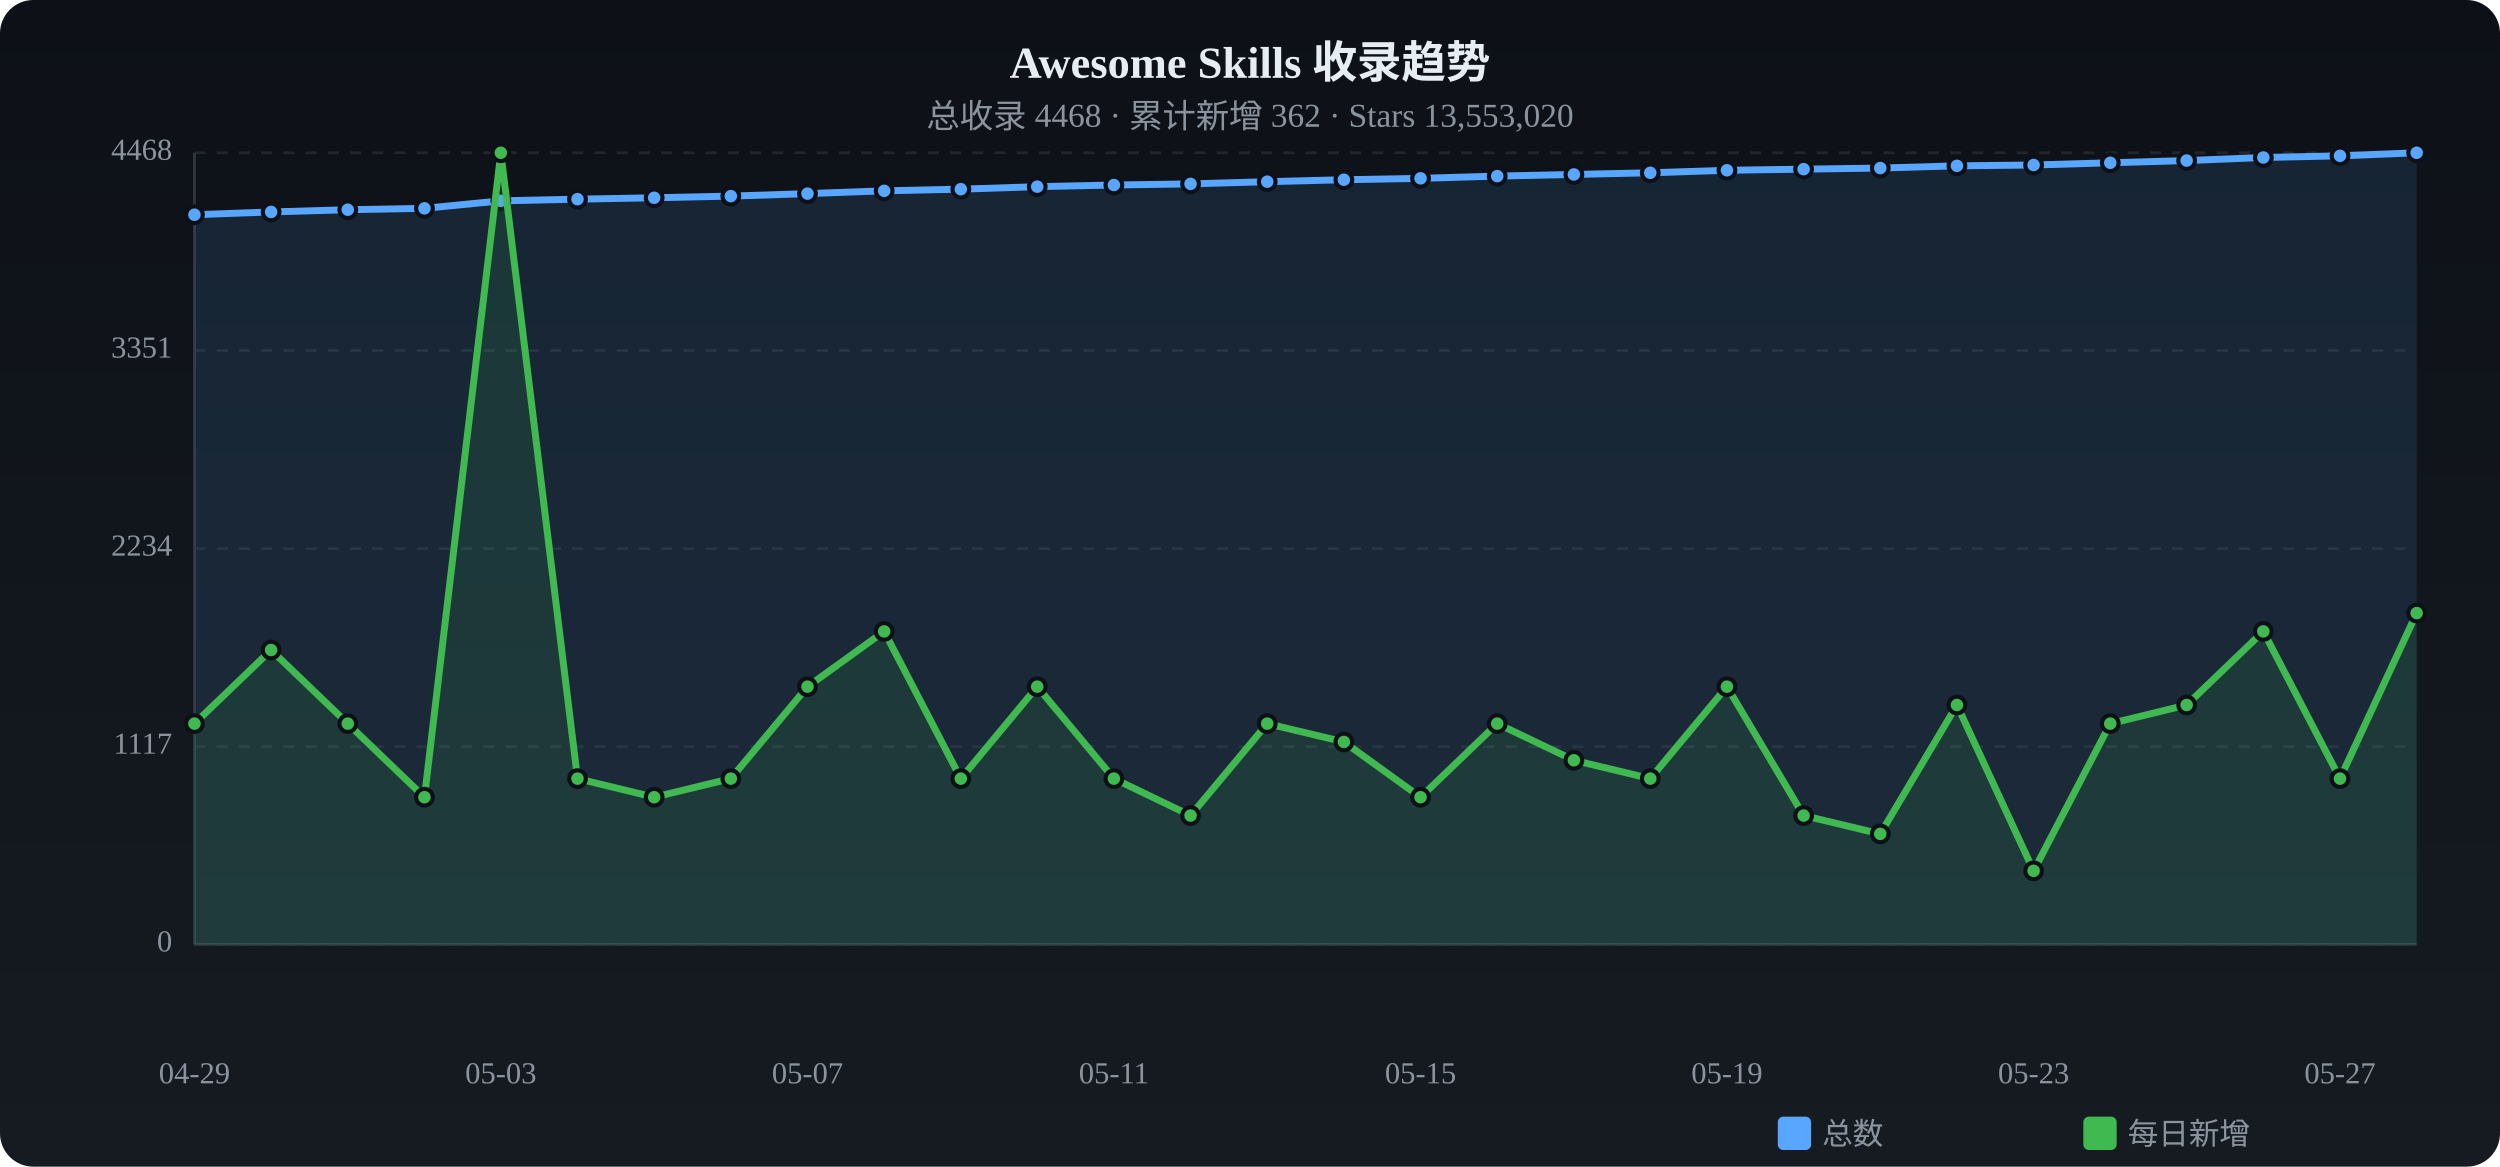
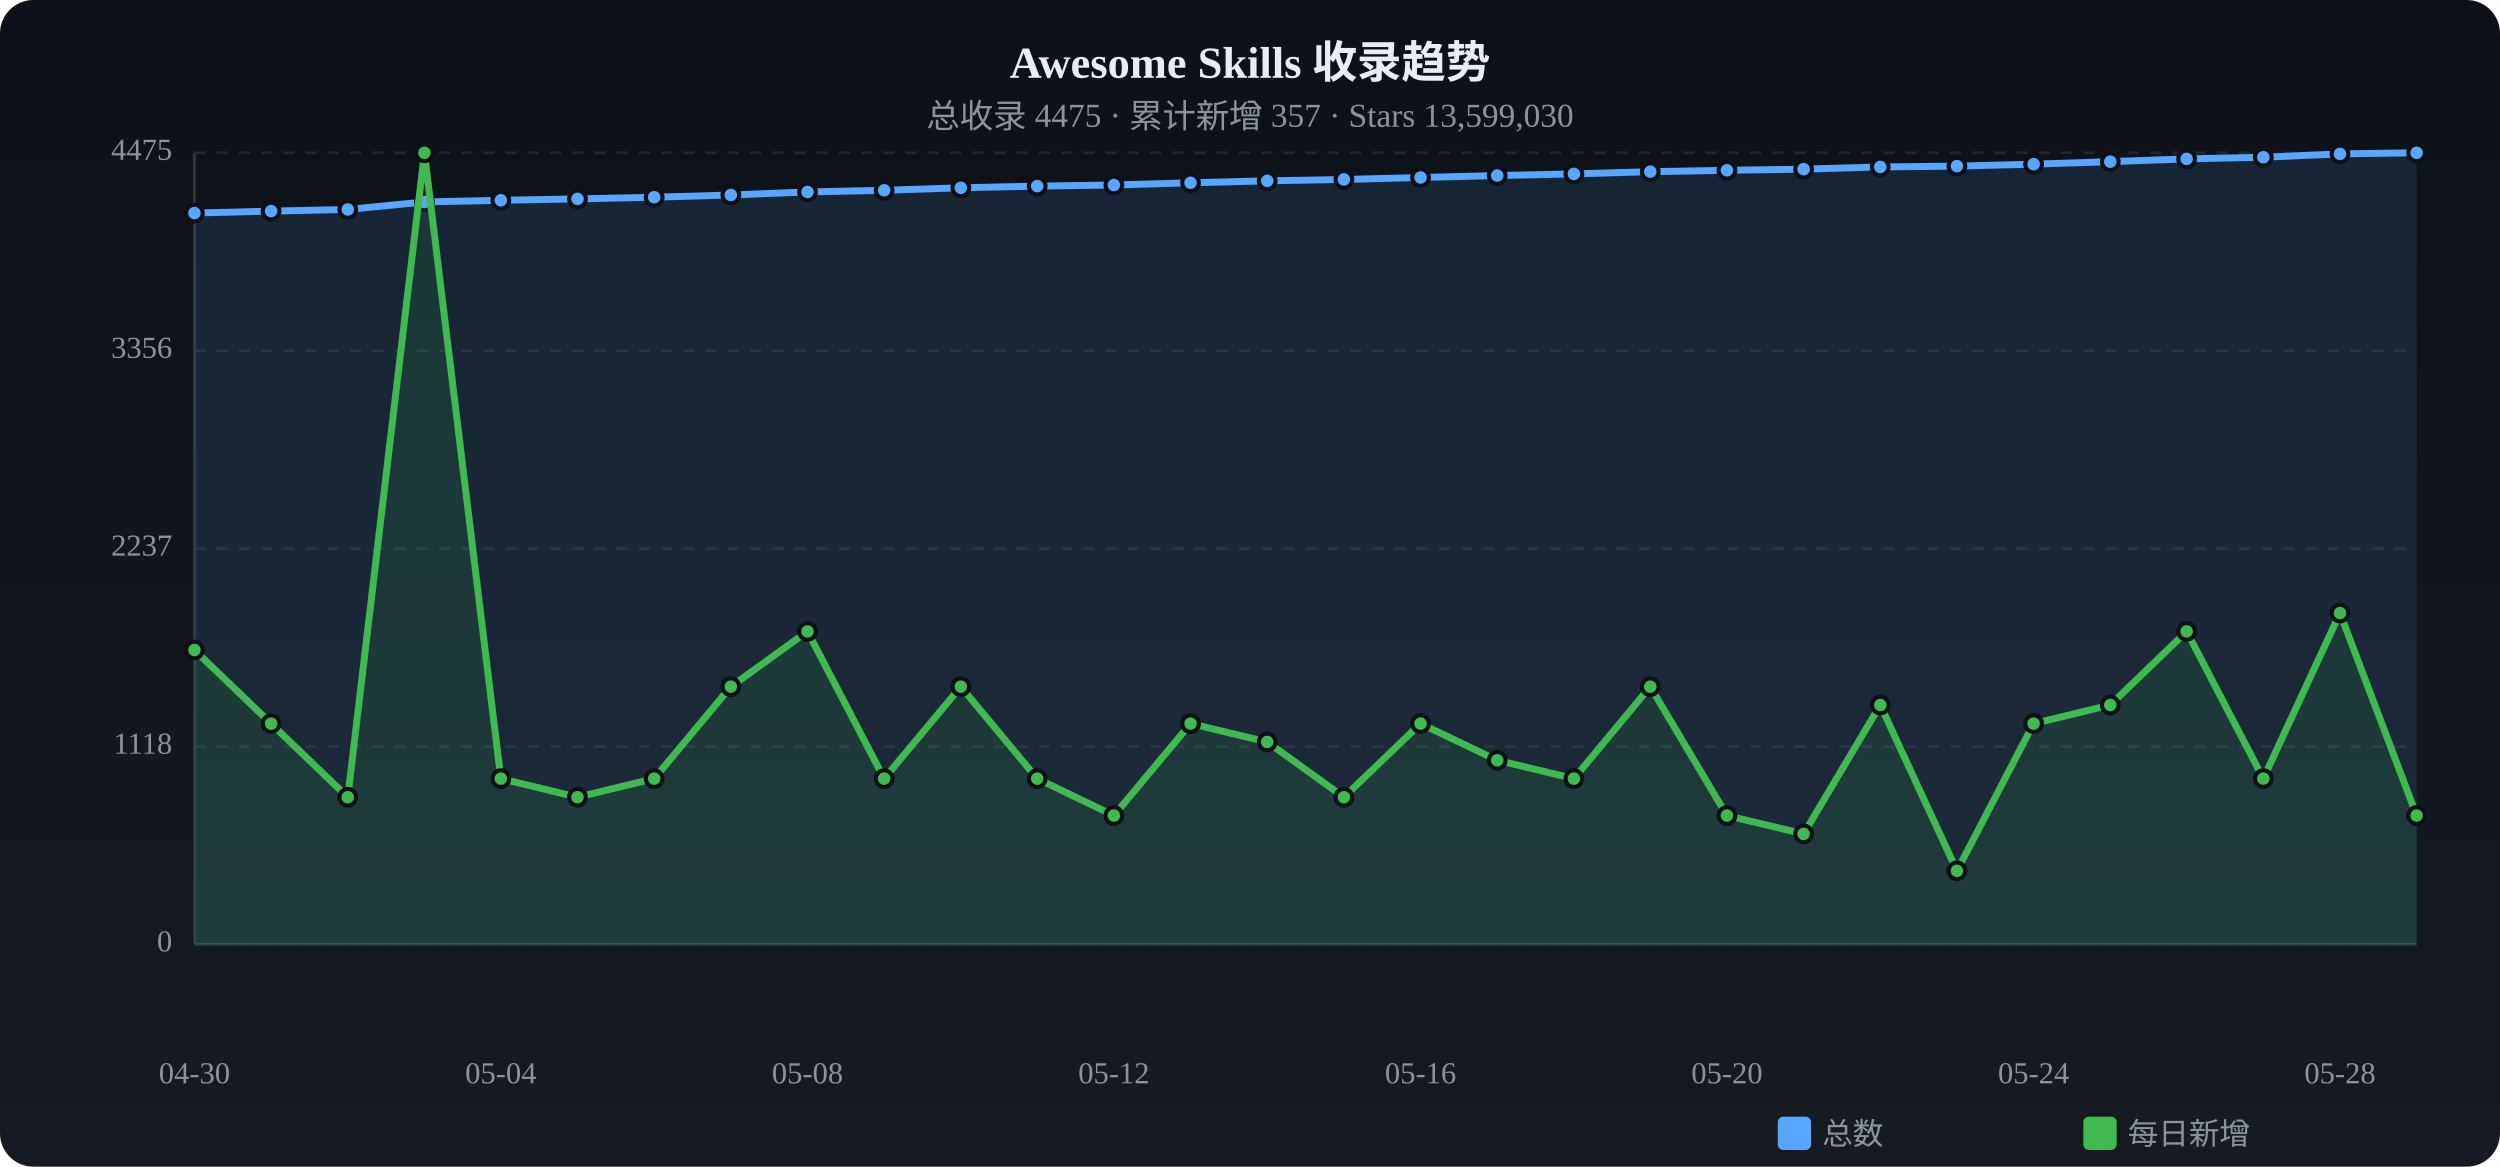
<svg xmlns="http://www.w3.org/2000/svg" viewBox="0 0 900 420" width="900" height="420">
  <defs>
    <linearGradient id="tbg" x1="0%" y1="0%" x2="0%" y2="100%">
      <stop offset="0%" stop-color="#0d1117" />
      <stop offset="100%" stop-color="#161b22" />
    </linearGradient>
  </defs>
  <rect width="900" height="420" rx="12" fill="url(#tbg)" />
  <text x="450.0" y="28" text-anchor="middle" fill="#e6edf3" font-size="16" font-weight="bold">Awesome Skills 收录趋势</text>
-   <text x="450.0" y="46" text-anchor="middle" fill="#8b949e" font-size="12">总收录 4468 · 累计新增 362 · Stars 13,553,020</text>
+   <text x="450.0" y="46" text-anchor="middle" fill="#8b949e" font-size="12">总收录 4475 · 累计新增 357 · Stars 13,599,030</text>
  <text x="62" y="340.0" text-anchor="end" fill="#8b949e" font-size="11" dominant-baseline="middle">0</text>
  <line x1="70" y1="340.0" x2="870" y2="340.0" stroke="#21262d" stroke-dasharray="4 4" />
-   <text x="62" y="268.8" text-anchor="end" fill="#8b949e" font-size="11" dominant-baseline="middle">1117</text>
+   <text x="62" y="268.8" text-anchor="end" fill="#8b949e" font-size="11" dominant-baseline="middle">1118</text>
  <line x1="70" y1="268.8" x2="870" y2="268.8" stroke="#21262d" stroke-dasharray="4 4" />
-   <text x="62" y="197.5" text-anchor="end" fill="#8b949e" font-size="11" dominant-baseline="middle">2234</text>
+   <text x="62" y="197.5" text-anchor="end" fill="#8b949e" font-size="11" dominant-baseline="middle">2237</text>
  <line x1="70" y1="197.5" x2="870" y2="197.5" stroke="#21262d" stroke-dasharray="4 4" />
-   <text x="62" y="126.2" text-anchor="end" fill="#8b949e" font-size="11" dominant-baseline="middle">3351</text>
-   <line x1="70" y1="126.2" x2="870" y2="126.2" stroke="#21262d" stroke-dasharray="4 4" />
-   <text x="62" y="55.0" text-anchor="end" fill="#8b949e" font-size="11" dominant-baseline="middle">4468</text>
+   <text x="62" y="126.3" text-anchor="end" fill="#8b949e" font-size="11" dominant-baseline="middle">3356</text>
+   <line x1="70" y1="126.3" x2="870" y2="126.3" stroke="#21262d" stroke-dasharray="4 4" />
+   <text x="62" y="55.0" text-anchor="end" fill="#8b949e" font-size="11" dominant-baseline="middle">4475</text>
  <line x1="70" y1="55.0" x2="870" y2="55.0" stroke="#21262d" stroke-dasharray="4 4" />
  <line x1="70" y1="55" x2="70" y2="340" stroke="#30363d" />
  <line x1="70" y1="340" x2="870" y2="340" stroke="#30363d" />
-   <path d="M70.0,77.3 L97.6,76.3 L125.2,75.5 L152.8,75.0 L180.3,72.3 L207.9,71.7 L235.5,71.2 L263.1,70.6 L290.7,69.7 L318.3,68.7 L345.9,68.1 L373.4,67.2 L401.0,66.6 L428.6,66.2 L456.2,65.4 L483.8,64.7 L511.4,64.2 L539.0,63.4 L566.6,62.8 L594.1,62.2 L621.7,61.3 L649.3,60.9 L676.9,60.5 L704.5,59.7 L732.1,59.4 L759.7,58.6 L787.2,57.8 L814.8,56.7 L842.4,56.1 L870.0,55.0 L870.0,340 L70.0,340 Z" fill="#58a6ff" opacity="0.12" />
-   <polyline points="70.0,77.3 97.6,76.3 125.2,75.5 152.8,75.0 180.3,72.3 207.9,71.7 235.5,71.2 263.1,70.6 290.7,69.7 318.3,68.7 345.9,68.1 373.4,67.2 401.0,66.6 428.6,66.2 456.2,65.4 483.8,64.7 511.4,64.2 539.0,63.4 566.6,62.8 594.1,62.2 621.7,61.3 649.3,60.9 676.9,60.5 704.5,59.7 732.1,59.4 759.7,58.6 787.2,57.8 814.8,56.7 842.4,56.1 870.0,55.0" fill="none" stroke="#58a6ff" stroke-width="2.5" stroke-linecap="round" stroke-linejoin="round" />
-   <circle cx="70.0" cy="77.3" r="3" fill="#58a6ff" stroke="#0d1117" stroke-width="1.5" />
-   <circle cx="97.6" cy="76.3" r="3" fill="#58a6ff" stroke="#0d1117" stroke-width="1.5" />
-   <circle cx="125.2" cy="75.5" r="3" fill="#58a6ff" stroke="#0d1117" stroke-width="1.5" />
-   <circle cx="152.8" cy="75.0" r="3" fill="#58a6ff" stroke="#0d1117" stroke-width="1.5" />
-   <circle cx="180.3" cy="72.3" r="3" fill="#58a6ff" stroke="#0d1117" stroke-width="1.5" />
-   <circle cx="207.9" cy="71.7" r="3" fill="#58a6ff" stroke="#0d1117" stroke-width="1.5" />
-   <circle cx="235.5" cy="71.2" r="3" fill="#58a6ff" stroke="#0d1117" stroke-width="1.5" />
-   <circle cx="263.1" cy="70.6" r="3" fill="#58a6ff" stroke="#0d1117" stroke-width="1.5" />
-   <circle cx="290.7" cy="69.7" r="3" fill="#58a6ff" stroke="#0d1117" stroke-width="1.5" />
-   <circle cx="318.3" cy="68.7" r="3" fill="#58a6ff" stroke="#0d1117" stroke-width="1.5" />
-   <circle cx="345.9" cy="68.1" r="3" fill="#58a6ff" stroke="#0d1117" stroke-width="1.5" />
-   <circle cx="373.4" cy="67.2" r="3" fill="#58a6ff" stroke="#0d1117" stroke-width="1.5" />
+   <path d="M70.0,76.7 L97.6,76.0 L125.2,75.4 L152.8,72.7 L180.3,72.1 L207.9,71.6 L235.5,71.0 L263.1,70.2 L290.7,69.1 L318.3,68.5 L345.9,67.6 L373.4,67.0 L401.0,66.6 L428.6,65.8 L456.2,65.1 L483.8,64.6 L511.4,63.9 L539.0,63.2 L566.6,62.6 L594.1,61.8 L621.7,61.3 L649.3,60.9 L676.9,60.1 L704.5,59.8 L732.1,59.1 L759.7,58.2 L787.2,57.2 L814.8,56.6 L842.4,55.4 L870.0,55.0 L870.0,340 L70.0,340 Z" fill="#58a6ff" opacity="0.12" />
+   <polyline points="70.0,76.7 97.6,76.0 125.2,75.4 152.8,72.7 180.3,72.1 207.9,71.6 235.5,71.0 263.1,70.2 290.7,69.1 318.3,68.5 345.9,67.6 373.4,67.0 401.0,66.6 428.6,65.8 456.2,65.1 483.8,64.6 511.4,63.9 539.0,63.2 566.6,62.6 594.1,61.8 621.7,61.3 649.3,60.9 676.9,60.1 704.5,59.8 732.1,59.1 759.7,58.2 787.2,57.2 814.8,56.6 842.4,55.4 870.0,55.0" fill="none" stroke="#58a6ff" stroke-width="2.5" stroke-linecap="round" stroke-linejoin="round" />
+   <circle cx="70.0" cy="76.7" r="3" fill="#58a6ff" stroke="#0d1117" stroke-width="1.5" />
+   <circle cx="97.6" cy="76.0" r="3" fill="#58a6ff" stroke="#0d1117" stroke-width="1.5" />
+   <circle cx="125.2" cy="75.4" r="3" fill="#58a6ff" stroke="#0d1117" stroke-width="1.5" />
+   <circle cx="152.8" cy="72.7" r="3" fill="#58a6ff" stroke="#0d1117" stroke-width="1.5" />
+   <circle cx="180.3" cy="72.1" r="3" fill="#58a6ff" stroke="#0d1117" stroke-width="1.5" />
+   <circle cx="207.9" cy="71.6" r="3" fill="#58a6ff" stroke="#0d1117" stroke-width="1.5" />
+   <circle cx="235.5" cy="71.0" r="3" fill="#58a6ff" stroke="#0d1117" stroke-width="1.5" />
+   <circle cx="263.1" cy="70.2" r="3" fill="#58a6ff" stroke="#0d1117" stroke-width="1.5" />
+   <circle cx="290.7" cy="69.1" r="3" fill="#58a6ff" stroke="#0d1117" stroke-width="1.5" />
+   <circle cx="318.3" cy="68.5" r="3" fill="#58a6ff" stroke="#0d1117" stroke-width="1.5" />
+   <circle cx="345.9" cy="67.6" r="3" fill="#58a6ff" stroke="#0d1117" stroke-width="1.5" />
+   <circle cx="373.4" cy="67.0" r="3" fill="#58a6ff" stroke="#0d1117" stroke-width="1.5" />
  <circle cx="401.0" cy="66.6" r="3" fill="#58a6ff" stroke="#0d1117" stroke-width="1.5" />
-   <circle cx="428.6" cy="66.2" r="3" fill="#58a6ff" stroke="#0d1117" stroke-width="1.5" />
-   <circle cx="456.2" cy="65.4" r="3" fill="#58a6ff" stroke="#0d1117" stroke-width="1.5" />
-   <circle cx="483.8" cy="64.7" r="3" fill="#58a6ff" stroke="#0d1117" stroke-width="1.5" />
-   <circle cx="511.4" cy="64.2" r="3" fill="#58a6ff" stroke="#0d1117" stroke-width="1.5" />
-   <circle cx="539.0" cy="63.4" r="3" fill="#58a6ff" stroke="#0d1117" stroke-width="1.5" />
-   <circle cx="566.6" cy="62.8" r="3" fill="#58a6ff" stroke="#0d1117" stroke-width="1.5" />
-   <circle cx="594.1" cy="62.2" r="3" fill="#58a6ff" stroke="#0d1117" stroke-width="1.5" />
+   <circle cx="428.6" cy="65.8" r="3" fill="#58a6ff" stroke="#0d1117" stroke-width="1.5" />
+   <circle cx="456.2" cy="65.1" r="3" fill="#58a6ff" stroke="#0d1117" stroke-width="1.5" />
+   <circle cx="483.8" cy="64.6" r="3" fill="#58a6ff" stroke="#0d1117" stroke-width="1.5" />
+   <circle cx="511.4" cy="63.9" r="3" fill="#58a6ff" stroke="#0d1117" stroke-width="1.5" />
+   <circle cx="539.0" cy="63.2" r="3" fill="#58a6ff" stroke="#0d1117" stroke-width="1.5" />
+   <circle cx="566.6" cy="62.6" r="3" fill="#58a6ff" stroke="#0d1117" stroke-width="1.5" />
+   <circle cx="594.1" cy="61.8" r="3" fill="#58a6ff" stroke="#0d1117" stroke-width="1.5" />
  <circle cx="621.7" cy="61.3" r="3" fill="#58a6ff" stroke="#0d1117" stroke-width="1.5" />
  <circle cx="649.3" cy="60.9" r="3" fill="#58a6ff" stroke="#0d1117" stroke-width="1.5" />
-   <circle cx="676.9" cy="60.5" r="3" fill="#58a6ff" stroke="#0d1117" stroke-width="1.5" />
-   <circle cx="704.5" cy="59.7" r="3" fill="#58a6ff" stroke="#0d1117" stroke-width="1.5" />
-   <circle cx="732.1" cy="59.4" r="3" fill="#58a6ff" stroke="#0d1117" stroke-width="1.5" />
-   <circle cx="759.7" cy="58.6" r="3" fill="#58a6ff" stroke="#0d1117" stroke-width="1.5" />
-   <circle cx="787.2" cy="57.8" r="3" fill="#58a6ff" stroke="#0d1117" stroke-width="1.5" />
-   <circle cx="814.8" cy="56.7" r="3" fill="#58a6ff" stroke="#0d1117" stroke-width="1.5" />
-   <circle cx="842.4" cy="56.1" r="3" fill="#58a6ff" stroke="#0d1117" stroke-width="1.5" />
+   <circle cx="676.9" cy="60.1" r="3" fill="#58a6ff" stroke="#0d1117" stroke-width="1.5" />
+   <circle cx="704.5" cy="59.8" r="3" fill="#58a6ff" stroke="#0d1117" stroke-width="1.5" />
+   <circle cx="732.1" cy="59.1" r="3" fill="#58a6ff" stroke="#0d1117" stroke-width="1.5" />
+   <circle cx="759.7" cy="58.2" r="3" fill="#58a6ff" stroke="#0d1117" stroke-width="1.5" />
+   <circle cx="787.2" cy="57.2" r="3" fill="#58a6ff" stroke="#0d1117" stroke-width="1.5" />
+   <circle cx="814.8" cy="56.6" r="3" fill="#58a6ff" stroke="#0d1117" stroke-width="1.5" />
+   <circle cx="842.4" cy="55.4" r="3" fill="#58a6ff" stroke="#0d1117" stroke-width="1.5" />
  <circle cx="870.0" cy="55.0" r="3" fill="#58a6ff" stroke="#0d1117" stroke-width="1.5" />
-   <path d="M70.0,260.5 L97.6,234.0 L125.2,260.5 L152.8,287.0 L180.3,55.0 L207.9,280.3 L235.5,287.0 L263.1,280.3 L290.7,247.2 L318.3,227.3 L345.9,280.3 L373.4,247.2 L401.0,280.3 L428.6,293.6 L456.2,260.5 L483.8,267.1 L511.4,287.0 L539.0,260.5 L566.6,273.7 L594.1,280.3 L621.7,247.2 L649.3,293.6 L676.9,300.2 L704.5,253.8 L732.1,313.5 L759.7,260.5 L787.2,253.8 L814.8,227.3 L842.4,280.3 L870.0,220.7 L870.0,340 L70.0,340 Z" fill="#3fb950" opacity="0.12" />
-   <polyline points="70.0,260.5 97.6,234.0 125.2,260.5 152.8,287.0 180.3,55.0 207.9,280.3 235.5,287.0 263.1,280.3 290.7,247.2 318.3,227.3 345.9,280.3 373.4,247.2 401.0,280.3 428.6,293.6 456.2,260.5 483.8,267.1 511.4,287.0 539.0,260.5 566.6,273.7 594.1,280.3 621.7,247.2 649.3,293.6 676.9,300.2 704.5,253.8 732.1,313.5 759.7,260.5 787.2,253.8 814.8,227.3 842.4,280.3 870.0,220.7" fill="none" stroke="#3fb950" stroke-width="2.5" stroke-linecap="round" stroke-linejoin="round" />
-   <circle cx="70.0" cy="260.5" r="3" fill="#3fb950" stroke="#0d1117" stroke-width="1.5" />
-   <circle cx="97.6" cy="234.0" r="3" fill="#3fb950" stroke="#0d1117" stroke-width="1.5" />
-   <circle cx="125.2" cy="260.5" r="3" fill="#3fb950" stroke="#0d1117" stroke-width="1.5" />
-   <circle cx="152.8" cy="287.0" r="3" fill="#3fb950" stroke="#0d1117" stroke-width="1.5" />
-   <circle cx="180.3" cy="55.0" r="3" fill="#3fb950" stroke="#0d1117" stroke-width="1.5" />
-   <circle cx="207.9" cy="280.3" r="3" fill="#3fb950" stroke="#0d1117" stroke-width="1.5" />
-   <circle cx="235.5" cy="287.0" r="3" fill="#3fb950" stroke="#0d1117" stroke-width="1.5" />
-   <circle cx="263.1" cy="280.3" r="3" fill="#3fb950" stroke="#0d1117" stroke-width="1.5" />
-   <circle cx="290.7" cy="247.2" r="3" fill="#3fb950" stroke="#0d1117" stroke-width="1.5" />
-   <circle cx="318.3" cy="227.3" r="3" fill="#3fb950" stroke="#0d1117" stroke-width="1.5" />
-   <circle cx="345.9" cy="280.3" r="3" fill="#3fb950" stroke="#0d1117" stroke-width="1.5" />
-   <circle cx="373.4" cy="247.2" r="3" fill="#3fb950" stroke="#0d1117" stroke-width="1.5" />
-   <circle cx="401.0" cy="280.3" r="3" fill="#3fb950" stroke="#0d1117" stroke-width="1.5" />
-   <circle cx="428.6" cy="293.6" r="3" fill="#3fb950" stroke="#0d1117" stroke-width="1.5" />
-   <circle cx="456.2" cy="260.5" r="3" fill="#3fb950" stroke="#0d1117" stroke-width="1.5" />
-   <circle cx="483.8" cy="267.1" r="3" fill="#3fb950" stroke="#0d1117" stroke-width="1.5" />
-   <circle cx="511.4" cy="287.0" r="3" fill="#3fb950" stroke="#0d1117" stroke-width="1.5" />
-   <circle cx="539.0" cy="260.5" r="3" fill="#3fb950" stroke="#0d1117" stroke-width="1.5" />
-   <circle cx="566.6" cy="273.7" r="3" fill="#3fb950" stroke="#0d1117" stroke-width="1.5" />
-   <circle cx="594.1" cy="280.3" r="3" fill="#3fb950" stroke="#0d1117" stroke-width="1.5" />
-   <circle cx="621.7" cy="247.2" r="3" fill="#3fb950" stroke="#0d1117" stroke-width="1.5" />
-   <circle cx="649.3" cy="293.6" r="3" fill="#3fb950" stroke="#0d1117" stroke-width="1.5" />
-   <circle cx="676.9" cy="300.2" r="3" fill="#3fb950" stroke="#0d1117" stroke-width="1.5" />
-   <circle cx="704.5" cy="253.8" r="3" fill="#3fb950" stroke="#0d1117" stroke-width="1.5" />
-   <circle cx="732.1" cy="313.5" r="3" fill="#3fb950" stroke="#0d1117" stroke-width="1.5" />
-   <circle cx="759.7" cy="260.5" r="3" fill="#3fb950" stroke="#0d1117" stroke-width="1.5" />
-   <circle cx="787.2" cy="253.8" r="3" fill="#3fb950" stroke="#0d1117" stroke-width="1.5" />
-   <circle cx="814.8" cy="227.3" r="3" fill="#3fb950" stroke="#0d1117" stroke-width="1.5" />
-   <circle cx="842.4" cy="280.3" r="3" fill="#3fb950" stroke="#0d1117" stroke-width="1.5" />
-   <circle cx="870.0" cy="220.7" r="3" fill="#3fb950" stroke="#0d1117" stroke-width="1.5" />
-   <text x="70.0" y="390" text-anchor="middle" fill="#8b949e" font-size="11">04-29</text>
-   <text x="180.3" y="390" text-anchor="middle" fill="#8b949e" font-size="11">05-03</text>
-   <text x="290.7" y="390" text-anchor="middle" fill="#8b949e" font-size="11">05-07</text>
-   <text x="401.0" y="390" text-anchor="middle" fill="#8b949e" font-size="11">05-11</text>
-   <text x="511.4" y="390" text-anchor="middle" fill="#8b949e" font-size="11">05-15</text>
-   <text x="621.7" y="390" text-anchor="middle" fill="#8b949e" font-size="11">05-19</text>
-   <text x="732.1" y="390" text-anchor="middle" fill="#8b949e" font-size="11">05-23</text>
-   <text x="842.4" y="390" text-anchor="middle" fill="#8b949e" font-size="11">05-27</text>
+   <path d="M70.0,234.0 L97.6,260.5 L125.2,287.0 L152.8,55.0 L180.3,280.3 L207.9,287.0 L235.5,280.3 L263.1,247.2 L290.7,227.3 L318.3,280.3 L345.9,247.2 L373.4,280.3 L401.0,293.6 L428.6,260.5 L456.2,267.1 L483.8,287.0 L511.4,260.5 L539.0,273.7 L566.6,280.3 L594.1,247.2 L621.7,293.6 L649.3,300.2 L676.9,253.8 L704.5,313.5 L732.1,260.5 L759.7,253.8 L787.2,227.3 L814.8,280.3 L842.4,220.7 L870.0,293.6 L870.0,340 L70.0,340 Z" fill="#3fb950" opacity="0.12" />
+   <polyline points="70.0,234.0 97.6,260.5 125.2,287.0 152.8,55.0 180.3,280.3 207.9,287.0 235.5,280.3 263.1,247.2 290.7,227.3 318.3,280.3 345.9,247.2 373.4,280.3 401.0,293.6 428.6,260.5 456.2,267.1 483.8,287.0 511.4,260.5 539.0,273.7 566.6,280.3 594.1,247.2 621.7,293.6 649.3,300.2 676.9,253.8 704.5,313.5 732.1,260.5 759.7,253.8 787.2,227.3 814.8,280.3 842.4,220.7 870.0,293.6" fill="none" stroke="#3fb950" stroke-width="2.5" stroke-linecap="round" stroke-linejoin="round" />
+   <circle cx="70.0" cy="234.0" r="3" fill="#3fb950" stroke="#0d1117" stroke-width="1.5" />
+   <circle cx="97.6" cy="260.5" r="3" fill="#3fb950" stroke="#0d1117" stroke-width="1.5" />
+   <circle cx="125.2" cy="287.0" r="3" fill="#3fb950" stroke="#0d1117" stroke-width="1.5" />
+   <circle cx="152.8" cy="55.0" r="3" fill="#3fb950" stroke="#0d1117" stroke-width="1.5" />
+   <circle cx="180.3" cy="280.3" r="3" fill="#3fb950" stroke="#0d1117" stroke-width="1.5" />
+   <circle cx="207.9" cy="287.0" r="3" fill="#3fb950" stroke="#0d1117" stroke-width="1.5" />
+   <circle cx="235.5" cy="280.3" r="3" fill="#3fb950" stroke="#0d1117" stroke-width="1.5" />
+   <circle cx="263.1" cy="247.2" r="3" fill="#3fb950" stroke="#0d1117" stroke-width="1.5" />
+   <circle cx="290.7" cy="227.3" r="3" fill="#3fb950" stroke="#0d1117" stroke-width="1.5" />
+   <circle cx="318.3" cy="280.3" r="3" fill="#3fb950" stroke="#0d1117" stroke-width="1.5" />
+   <circle cx="345.9" cy="247.2" r="3" fill="#3fb950" stroke="#0d1117" stroke-width="1.5" />
+   <circle cx="373.4" cy="280.3" r="3" fill="#3fb950" stroke="#0d1117" stroke-width="1.5" />
+   <circle cx="401.0" cy="293.6" r="3" fill="#3fb950" stroke="#0d1117" stroke-width="1.5" />
+   <circle cx="428.6" cy="260.5" r="3" fill="#3fb950" stroke="#0d1117" stroke-width="1.5" />
+   <circle cx="456.2" cy="267.1" r="3" fill="#3fb950" stroke="#0d1117" stroke-width="1.5" />
+   <circle cx="483.8" cy="287.0" r="3" fill="#3fb950" stroke="#0d1117" stroke-width="1.5" />
+   <circle cx="511.4" cy="260.5" r="3" fill="#3fb950" stroke="#0d1117" stroke-width="1.5" />
+   <circle cx="539.0" cy="273.7" r="3" fill="#3fb950" stroke="#0d1117" stroke-width="1.5" />
+   <circle cx="566.6" cy="280.3" r="3" fill="#3fb950" stroke="#0d1117" stroke-width="1.5" />
+   <circle cx="594.1" cy="247.2" r="3" fill="#3fb950" stroke="#0d1117" stroke-width="1.5" />
+   <circle cx="621.7" cy="293.6" r="3" fill="#3fb950" stroke="#0d1117" stroke-width="1.5" />
+   <circle cx="649.3" cy="300.2" r="3" fill="#3fb950" stroke="#0d1117" stroke-width="1.5" />
+   <circle cx="676.9" cy="253.8" r="3" fill="#3fb950" stroke="#0d1117" stroke-width="1.5" />
+   <circle cx="704.5" cy="313.5" r="3" fill="#3fb950" stroke="#0d1117" stroke-width="1.5" />
+   <circle cx="732.1" cy="260.5" r="3" fill="#3fb950" stroke="#0d1117" stroke-width="1.5" />
+   <circle cx="759.7" cy="253.8" r="3" fill="#3fb950" stroke="#0d1117" stroke-width="1.5" />
+   <circle cx="787.2" cy="227.3" r="3" fill="#3fb950" stroke="#0d1117" stroke-width="1.5" />
+   <circle cx="814.8" cy="280.3" r="3" fill="#3fb950" stroke="#0d1117" stroke-width="1.5" />
+   <circle cx="842.4" cy="220.7" r="3" fill="#3fb950" stroke="#0d1117" stroke-width="1.5" />
+   <circle cx="870.0" cy="293.6" r="3" fill="#3fb950" stroke="#0d1117" stroke-width="1.5" />
+   <text x="70.0" y="390" text-anchor="middle" fill="#8b949e" font-size="11">04-30</text>
+   <text x="180.3" y="390" text-anchor="middle" fill="#8b949e" font-size="11">05-04</text>
+   <text x="290.7" y="390" text-anchor="middle" fill="#8b949e" font-size="11">05-08</text>
+   <text x="401.0" y="390" text-anchor="middle" fill="#8b949e" font-size="11">05-12</text>
+   <text x="511.4" y="390" text-anchor="middle" fill="#8b949e" font-size="11">05-16</text>
+   <text x="621.7" y="390" text-anchor="middle" fill="#8b949e" font-size="11">05-20</text>
+   <text x="732.1" y="390" text-anchor="middle" fill="#8b949e" font-size="11">05-24</text>
+   <text x="842.4" y="390" text-anchor="middle" fill="#8b949e" font-size="11">05-28</text>
  <rect x="640" y="402" width="12" height="12" rx="2" fill="#58a6ff" />
  <text x="656" y="412" fill="#8b949e" font-size="11">总数</text>
  <rect x="750" y="402" width="12" height="12" rx="2" fill="#3fb950" />
  <text x="766" y="412" fill="#8b949e" font-size="11">每日新增</text>
</svg>
